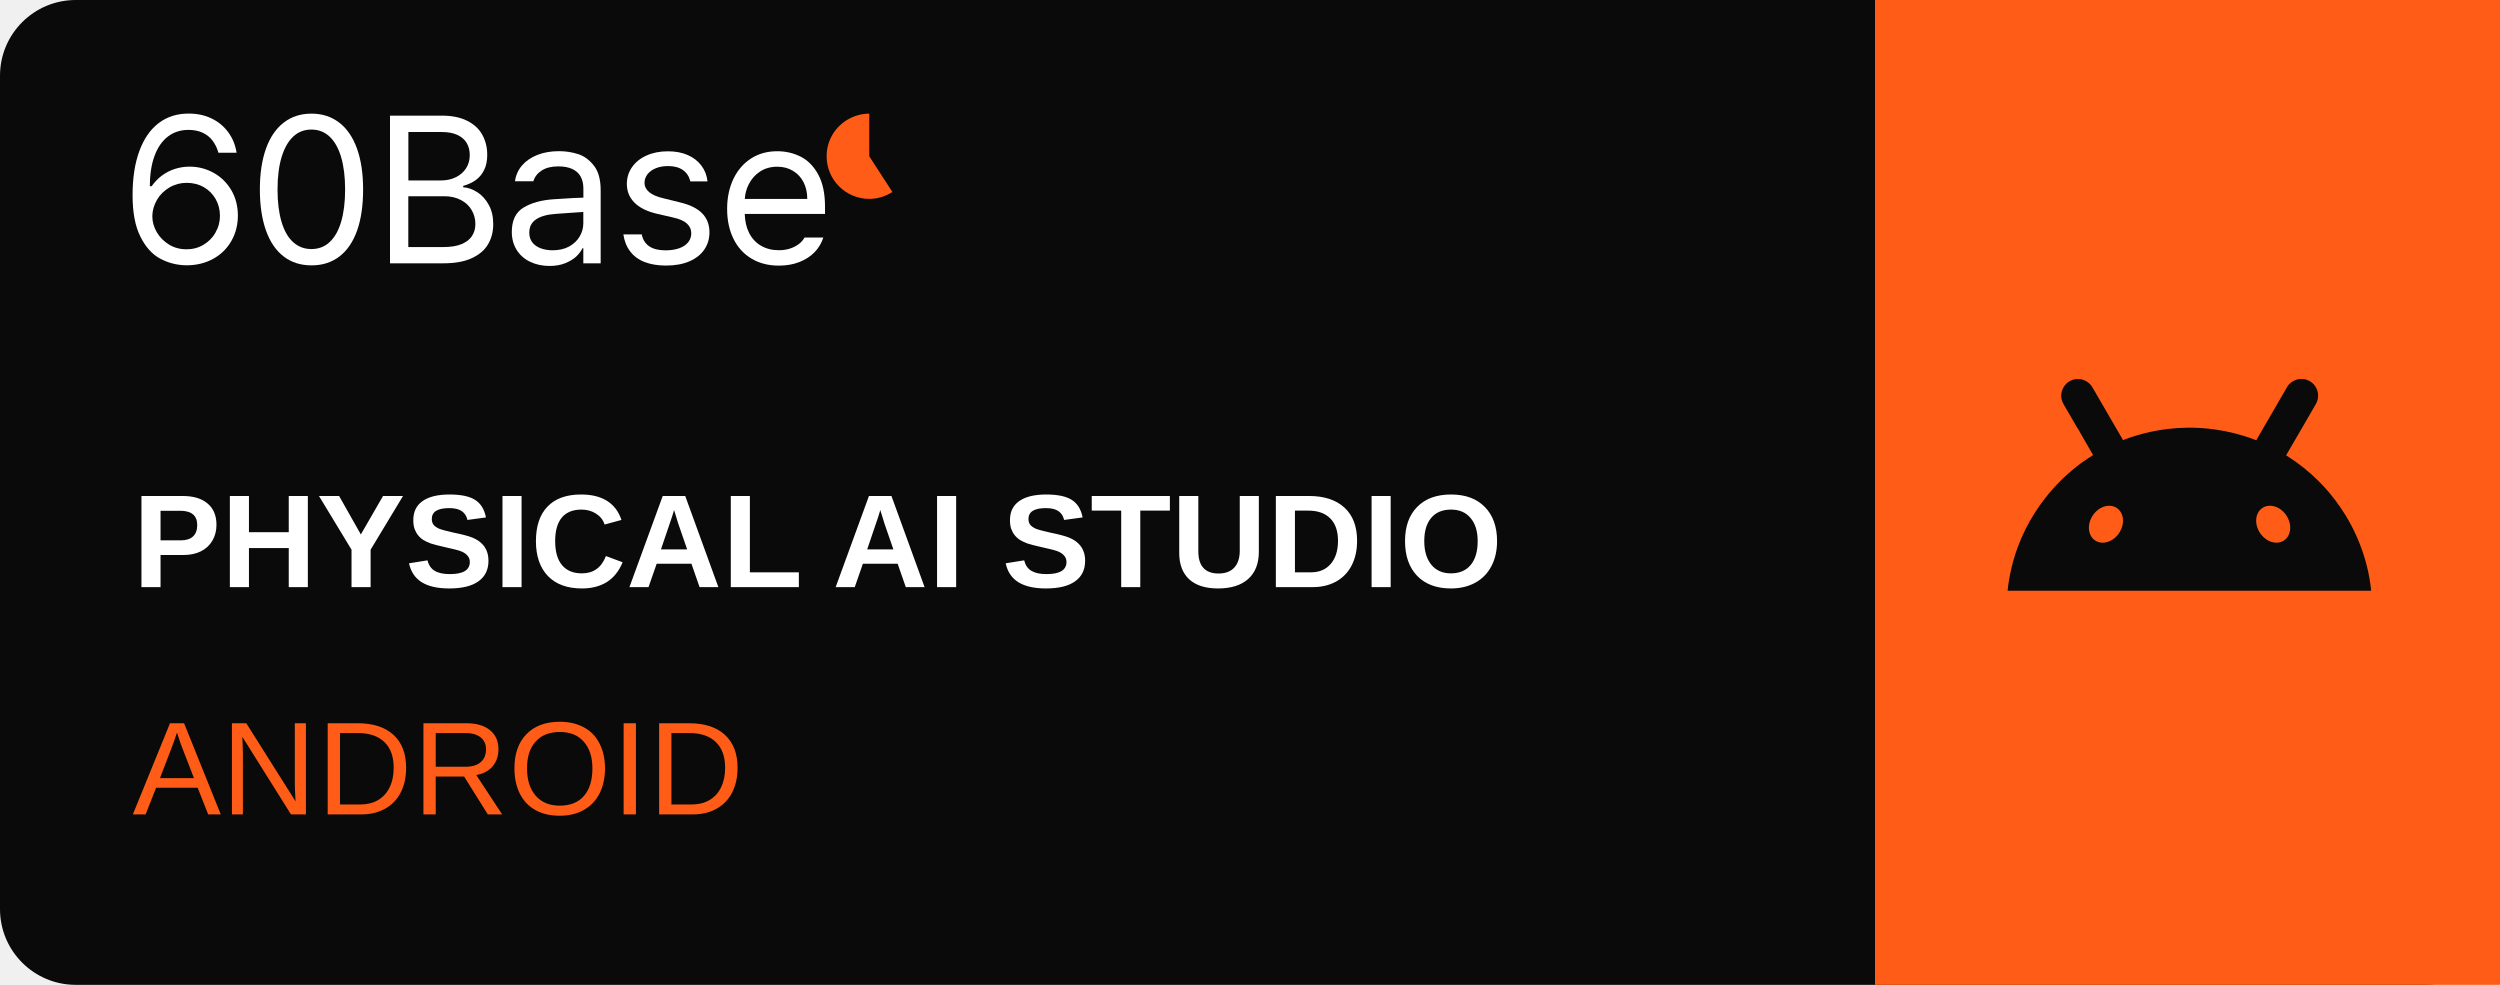
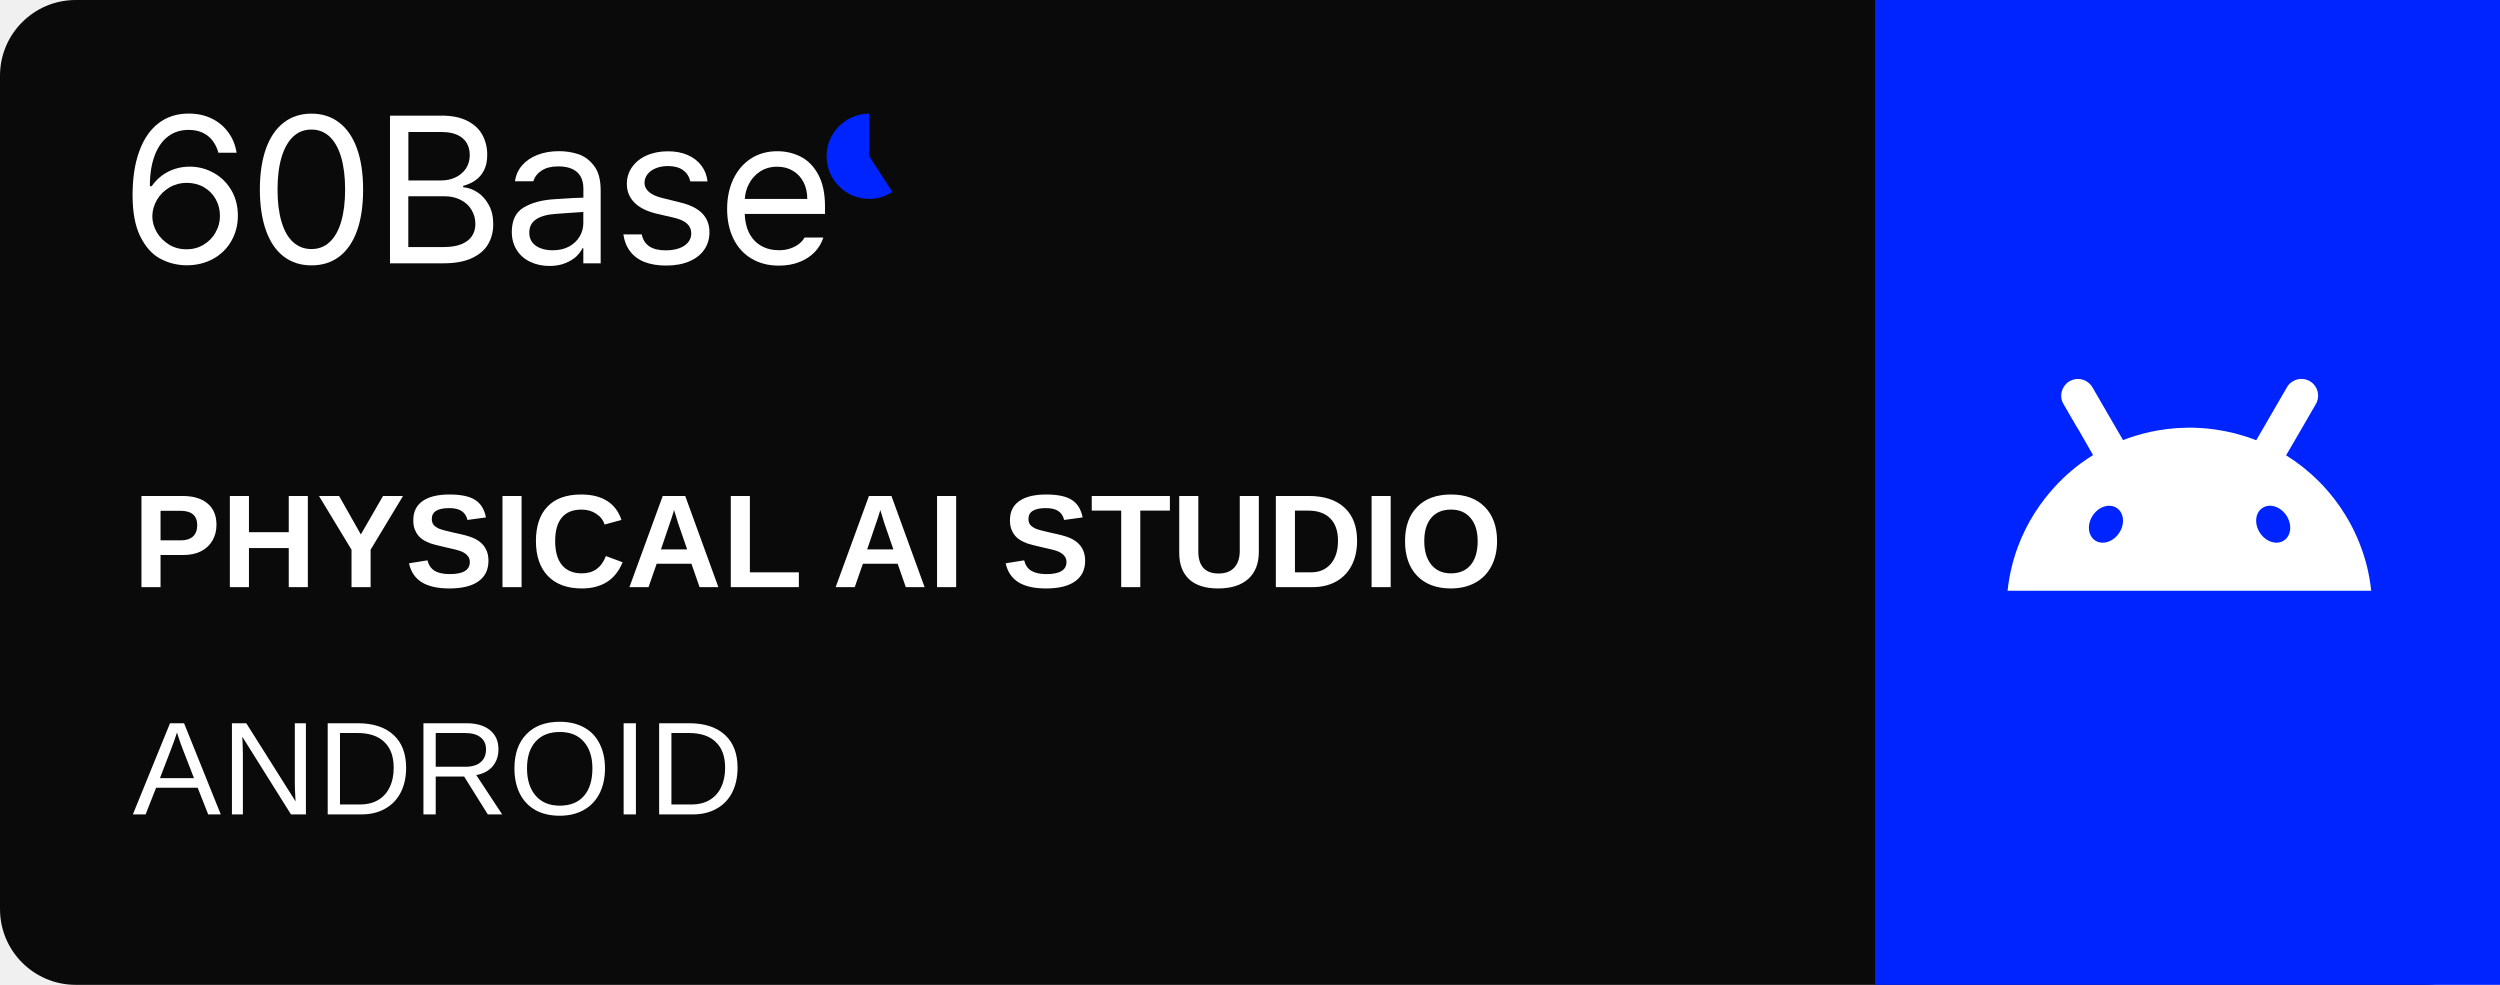
<svg xmlns="http://www.w3.org/2000/svg" width="264" height="104" viewBox="0 0 264 104">
  <rect width="264" height="104" rx="8" fill="#0a0a0a" />
-   <rect x="198" width="66" height="104" fill="#ff5d17" />
-   <g transform="translate(212 32) scale(1.6)" fill="#0a0a0a">
+   <rect x="198" width="66" height="104" fill="#0024FF" />
+   <g transform="translate(212 32) scale(1.6)" fill="#fff">
    <path d="M18.439 5.559c-.675 1.166-1.352 2.332-2.027 3.498-.037-.015-.074-.029-.111-.043-1.825-.696-3.484-.8-4.42-.787-1.855.018-3.354.464-4.26.82-.084-.149-1.753-3.021-2.022-3.486a1.145 1.145 0 0 0-.141-.191c-.331-.364-.905-.486-1.379-.203-.475.282-.714.936-.389 1.502 1.947 3.37-.097-.216 1.947 3.359.017.031-.495.264-1.393 1.018C2.899 12.176.452 14.772 0 18.99h24c-.119-1.111-.369-2.099-.746-3.068-.744-1.912-1.843-3.293-2.74-4.184a12.105 12.105 0 0 0-2.131-1.688c.659-1.122 1.312-2.256 1.965-3.385.208-.361.189-.796-.008-1.119a1.1 1.1 0 0 0-.852-.533c-.522-.054-.939.313-1.049.545zm-.039 8.461c.394.593.324 1.331-.156 1.65-.48.32-1.188.099-1.582-.494-.394-.593-.324-1.331.156-1.65.473-.315 1.181-.109 1.582.494zM7.207 13.527c.48.32.551 1.058.156 1.65-.394.593-1.104.814-1.584.494-.48-.32-.55-1.058-.156-1.65.401-.602 1.109-.811 1.584-.494z" />
  </g>
  <g transform="translate(14 12) scale(0.6809531)">
-     <path fill="#FF5D17" d="M114.24,6.61h0V0c-1.32,0-2.55.4-3.59,1.07-1.82,1.18-3.02,3.21-3.02,5.54,0,3.65,2.96,6.61,6.61,6.61,1.32,0,2.55-.4,3.59-1.07l-3.59-5.54Z" />
+     <path fill="#0024FF" d="M114.24,6.61h0V0c-1.32,0-2.55.4-3.59,1.07-1.82,1.18-3.02,3.21-3.02,5.54,0,3.65,2.96,6.61,6.61,6.61,1.32,0,2.55-.4,3.59-1.07l-3.59-5.54Z" />
    <path fill="#fff" d="M12.6,9.2c-1.15-.65-2.4-.98-3.75-.98-.8,0-1.57.12-2.31.36s-1.41.59-2.01,1.04c-.6.45-1.12,1-1.57,1.63h-.28c0-1.83.24-3.4.73-4.71.48-1.31,1.18-2.3,2.07-2.99.9-.69,1.97-1.03,3.21-1.03.82,0,1.55.15,2.18.44.63.3,1.15.71,1.55,1.25s.7,1.15.89,1.85h2.82c-.19-1.2-.62-2.26-1.3-3.18s-1.53-1.63-2.58-2.13c-1.04-.51-2.23-.76-3.56-.76-1.79,0-3.34.49-4.63,1.47-1.3.98-2.3,2.42-3,4.32C.35,7.69,0,9.97,0,12.65s.4,4.79,1.2,6.4c.8,1.61,1.82,2.76,3.07,3.43,1.24.67,2.6,1.02,4.08,1.04,1.56,0,2.95-.34,4.16-1.01,1.21-.67,2.15-1.6,2.82-2.78s1-2.49,1-3.92-.33-2.76-1-3.91-1.57-2.05-2.72-2.7ZM12.87,18.44c-.46.8-1.09,1.43-1.88,1.9s-1.67.7-2.64.7-1.89-.24-2.69-.73c-.8-.49-1.43-1.12-1.9-1.91-.46-.79-.7-1.63-.7-2.51.02-.91.27-1.75.74-2.55s1.12-1.42,1.93-1.9c.81-.47,1.7-.71,2.67-.71s1.88.23,2.66.68c.78.45,1.39,1.07,1.83,1.85.44.78.66,1.65.66,2.59s-.23,1.79-.7,2.59Z" />
    <path fill="#fff" d="M32.04,1.39c-1.2-.93-2.64-1.39-4.3-1.39s-3.1.46-4.3,1.39c-1.2.93-2.12,2.27-2.75,4.03-.63,1.76-.95,3.88-.95,6.34s.32,4.61.95,6.37c.63,1.76,1.54,3.1,2.74,4.02s2.63,1.38,4.32,1.38,3.13-.46,4.33-1.38c1.2-.92,2.11-2.26,2.74-4.02.62-1.76.93-3.88.93-6.37s-.32-4.58-.95-6.34c-.63-1.76-1.55-3.1-2.75-4.03ZM32.34,16.78c-.41,1.38-1.01,2.43-1.79,3.15-.78.72-1.72,1.07-2.82,1.07s-2.04-.36-2.83-1.07-1.39-1.77-1.8-3.15c-.41-1.38-.62-3.05-.62-5.01s.21-3.64.63-5.03c.42-1.39,1.02-2.45,1.8-3.18.78-.73,1.72-1.09,2.82-1.09s2.03.36,2.82,1.09c.78.73,1.38,1.79,1.79,3.18.41,1.39.62,3.07.62,5.03s-.21,3.63-.62,5.01Z" />
    <path fill="#fff" d="M53.45,12.18c-.72-.46-1.44-.72-2.18-.76v-.22c.72-.19,1.35-.48,1.91-.87s1-.91,1.33-1.57c.33-.65.49-1.44.49-2.37,0-1.16-.26-2.2-.77-3.12s-1.3-1.64-2.36-2.17-2.36-.79-3.92-.79h-8.03v22.9h8.32c1.75,0,3.2-.26,4.35-.79,1.15-.53,1.99-1.24,2.53-2.15.54-.91.81-1.95.81-3.13s-.23-2.16-.7-3c-.46-.84-1.05-1.5-1.77-1.96ZM42.76,2.85h5.19c.97,0,1.78.15,2.44.46.65.31,1.13.73,1.44,1.27s.46,1.15.46,1.85c0,.78-.2,1.47-.58,2.06-.39.59-.92,1.05-1.6,1.38s-1.42.49-2.25.49h-5.09V2.85ZM52.66,18.95c-.34.53-.87.95-1.61,1.27s-1.69.47-2.85.47h-5.44v-7.88h5.6c.95,0,1.79.19,2.53.57.74.38,1.3.9,1.69,1.57.39.66.58,1.39.58,2.17,0,.7-.17,1.31-.51,1.83Z" />
    <path fill="#fff" d="M69.04,6.26c-.95-.3-1.92-.44-2.91-.44-1.24,0-2.36.19-3.35.58-.99.39-1.79.94-2.39,1.64s-.96,1.52-1.09,2.45h2.85c.21-.7.65-1.26,1.31-1.68.66-.42,1.51-.63,2.55-.63.86,0,1.59.13,2.17.4s1.01.65,1.3,1.17c.29.52.43,1.14.43,1.88v1.4l-1.61.06c-1.81.1-2.83.17-3.04.19-1.86.13-3.4.55-4.62,1.28-1.22.73-1.83,1.99-1.83,3.78,0,1.08.26,2.01.77,2.82s1.22,1.41,2.1,1.83c.89.42,1.88.63,2.97.63.93,0,1.75-.14,2.45-.43.71-.29,1.27-.63,1.71-1.04.43-.41.75-.84.96-1.28h.13v2.34h2.69v-11.32c0-1.67-.35-2.95-1.06-3.84-.71-.9-1.53-1.49-2.48-1.79ZM69.9,16.99c0,.74-.19,1.43-.57,2.07s-.93,1.16-1.64,1.55c-.72.39-1.57.58-2.56.58-.7,0-1.32-.11-1.87-.32-.55-.21-.98-.52-1.28-.92-.31-.4-.46-.9-.46-1.49,0-.91.35-1.6,1.06-2.07.71-.47,1.7-.75,2.99-.84l1.8-.13c1.3-.1,2.14-.16,2.53-.18v1.73Z" />
    <path fill="#fff" d="M84.89,13.76l-2.56-.63c-.99-.23-1.73-.55-2.21-.95-.48-.4-.73-.89-.73-1.46,0-.48.16-.93.47-1.33.32-.4.75-.71,1.3-.93.55-.22,1.17-.33,1.87-.33.97,0,1.74.21,2.32.62.58.41.96,1,1.15,1.76h2.66c-.1-.93-.42-1.75-.95-2.45-.53-.71-1.23-1.25-2.12-1.64-.88-.39-1.91-.58-3.07-.58-1.24,0-2.35.22-3.31.65-.96.43-1.71,1.03-2.25,1.8-.54.77-.81,1.64-.81,2.61,0,1.14.39,2.1,1.17,2.89.78.79,1.92,1.36,3.42,1.72l2.59.6c.97.21,1.68.52,2.13.93.45.41.68.92.68,1.53,0,.53-.16.99-.49,1.39-.33.4-.79.71-1.39.92-.6.21-1.3.32-2.1.32-1.07,0-1.92-.21-2.53-.62s-1-1.03-1.17-1.85h-2.85c.15,1.03.5,1.91,1.06,2.64s1.3,1.28,2.23,1.64,2.03.55,3.32.55c1.41,0,2.63-.22,3.64-.66,1.01-.44,1.78-1.05,2.31-1.83.53-.78.79-1.67.79-2.66,0-1.2-.38-2.19-1.14-2.96s-1.91-1.33-3.45-1.69Z" />
    <path fill="#fff" d="M107.38,14.39c0-2-.35-3.65-1.04-4.93-.7-1.29-1.6-2.21-2.72-2.78-1.12-.57-2.33-.85-3.64-.85-1.54,0-2.89.37-4.06,1.12-1.17.75-2.08,1.8-2.74,3.16-.65,1.36-.98,2.92-.98,4.67s.33,3.29.98,4.62c.65,1.33,1.59,2.36,2.8,3.08,1.21.73,2.63,1.09,4.25,1.09,1.16,0,2.21-.18,3.16-.55.95-.37,1.74-.88,2.37-1.53s1.09-1.41,1.36-2.28h-2.91c-.21.38-.5.71-.87,1-.37.28-.82.52-1.34.7s-1.12.27-1.77.27c-1.05,0-1.98-.23-2.78-.7-.8-.46-1.42-1.14-1.87-2.04-.4-.81-.61-1.78-.65-2.89h12.45v-1.14ZM94.94,13.22c.05-.79.25-1.55.61-2.26.42-.83,1.01-1.5,1.77-1.99s1.64-.74,2.66-.74c.93,0,1.74.22,2.45.65.71.43,1.25,1.02,1.63,1.77s.57,1.61.57,2.58h-9.69Z" />
  </g>
  <text x="14" y="62" font-family="Arial,sans-serif" font-size="14" font-weight="700" fill="#fff">PHYSICAL AI STUDIO</text>
-   <text x="14" y="86" font-family="Arial,sans-serif" font-size="14" fill="#ff5d17">ANDROID</text>
+   <text x="14" y="86" font-family="Arial,sans-serif" font-size="14" fill="#fff">ANDROID</text>
</svg>
